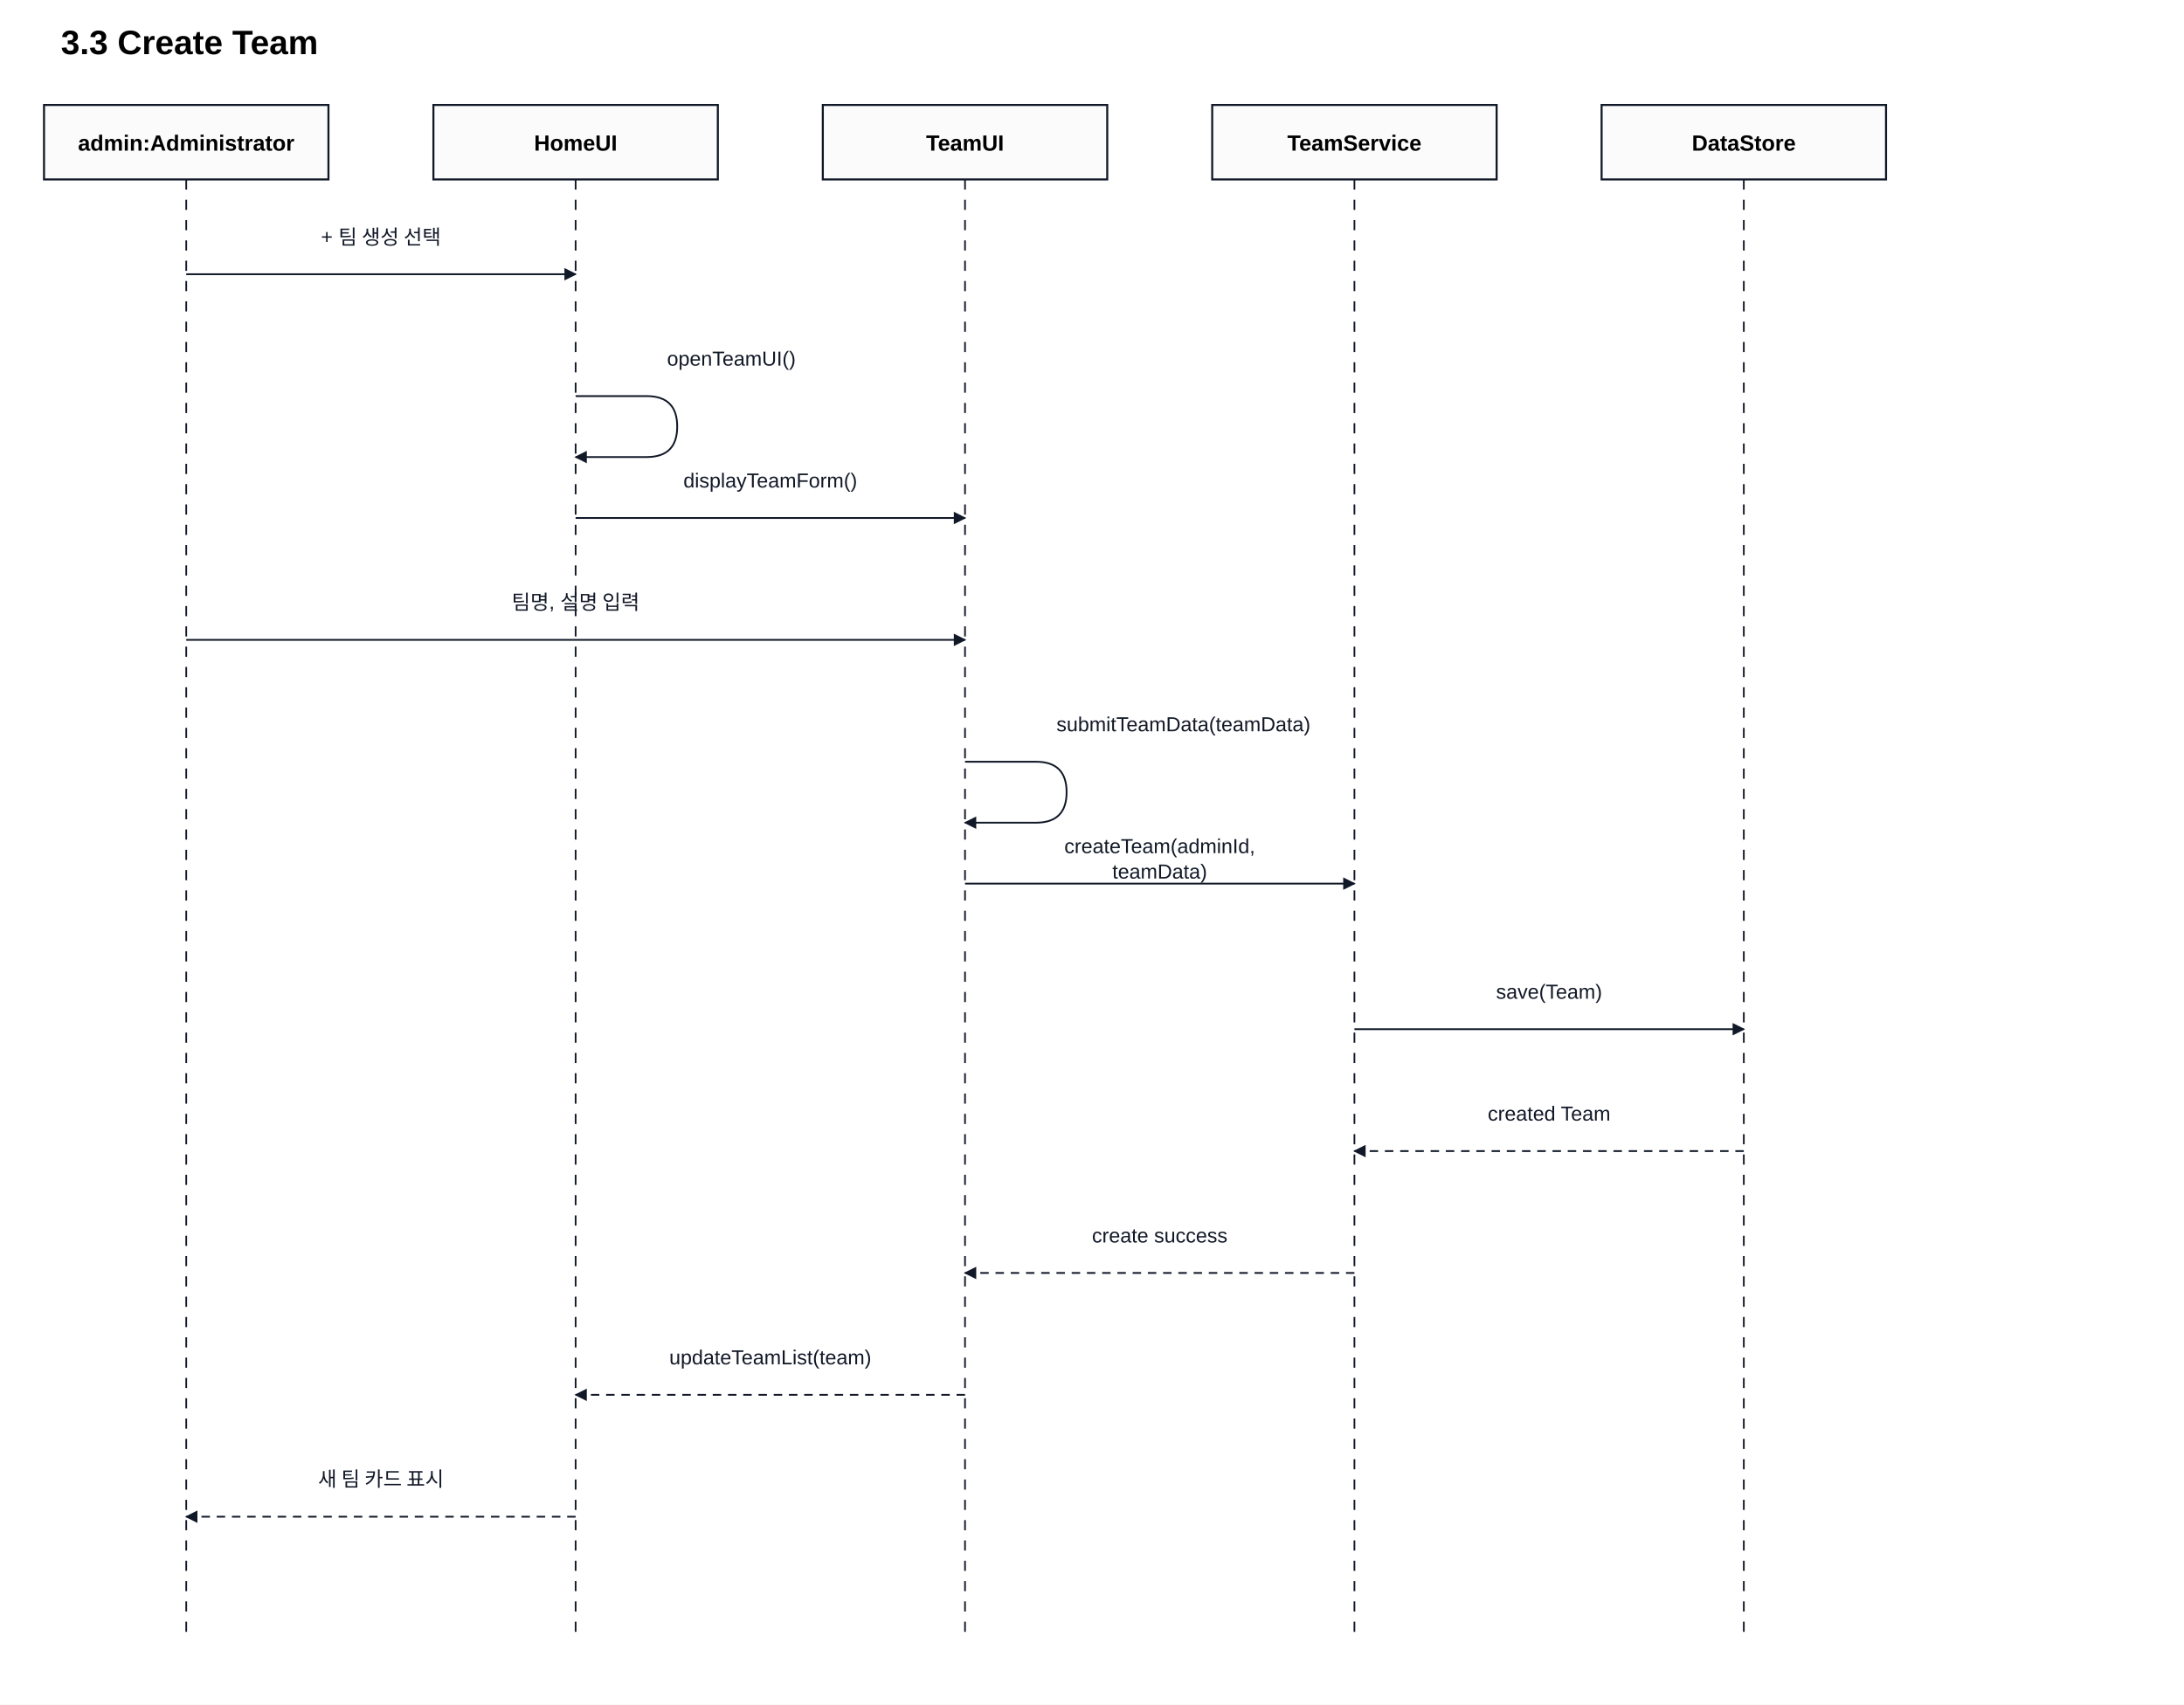
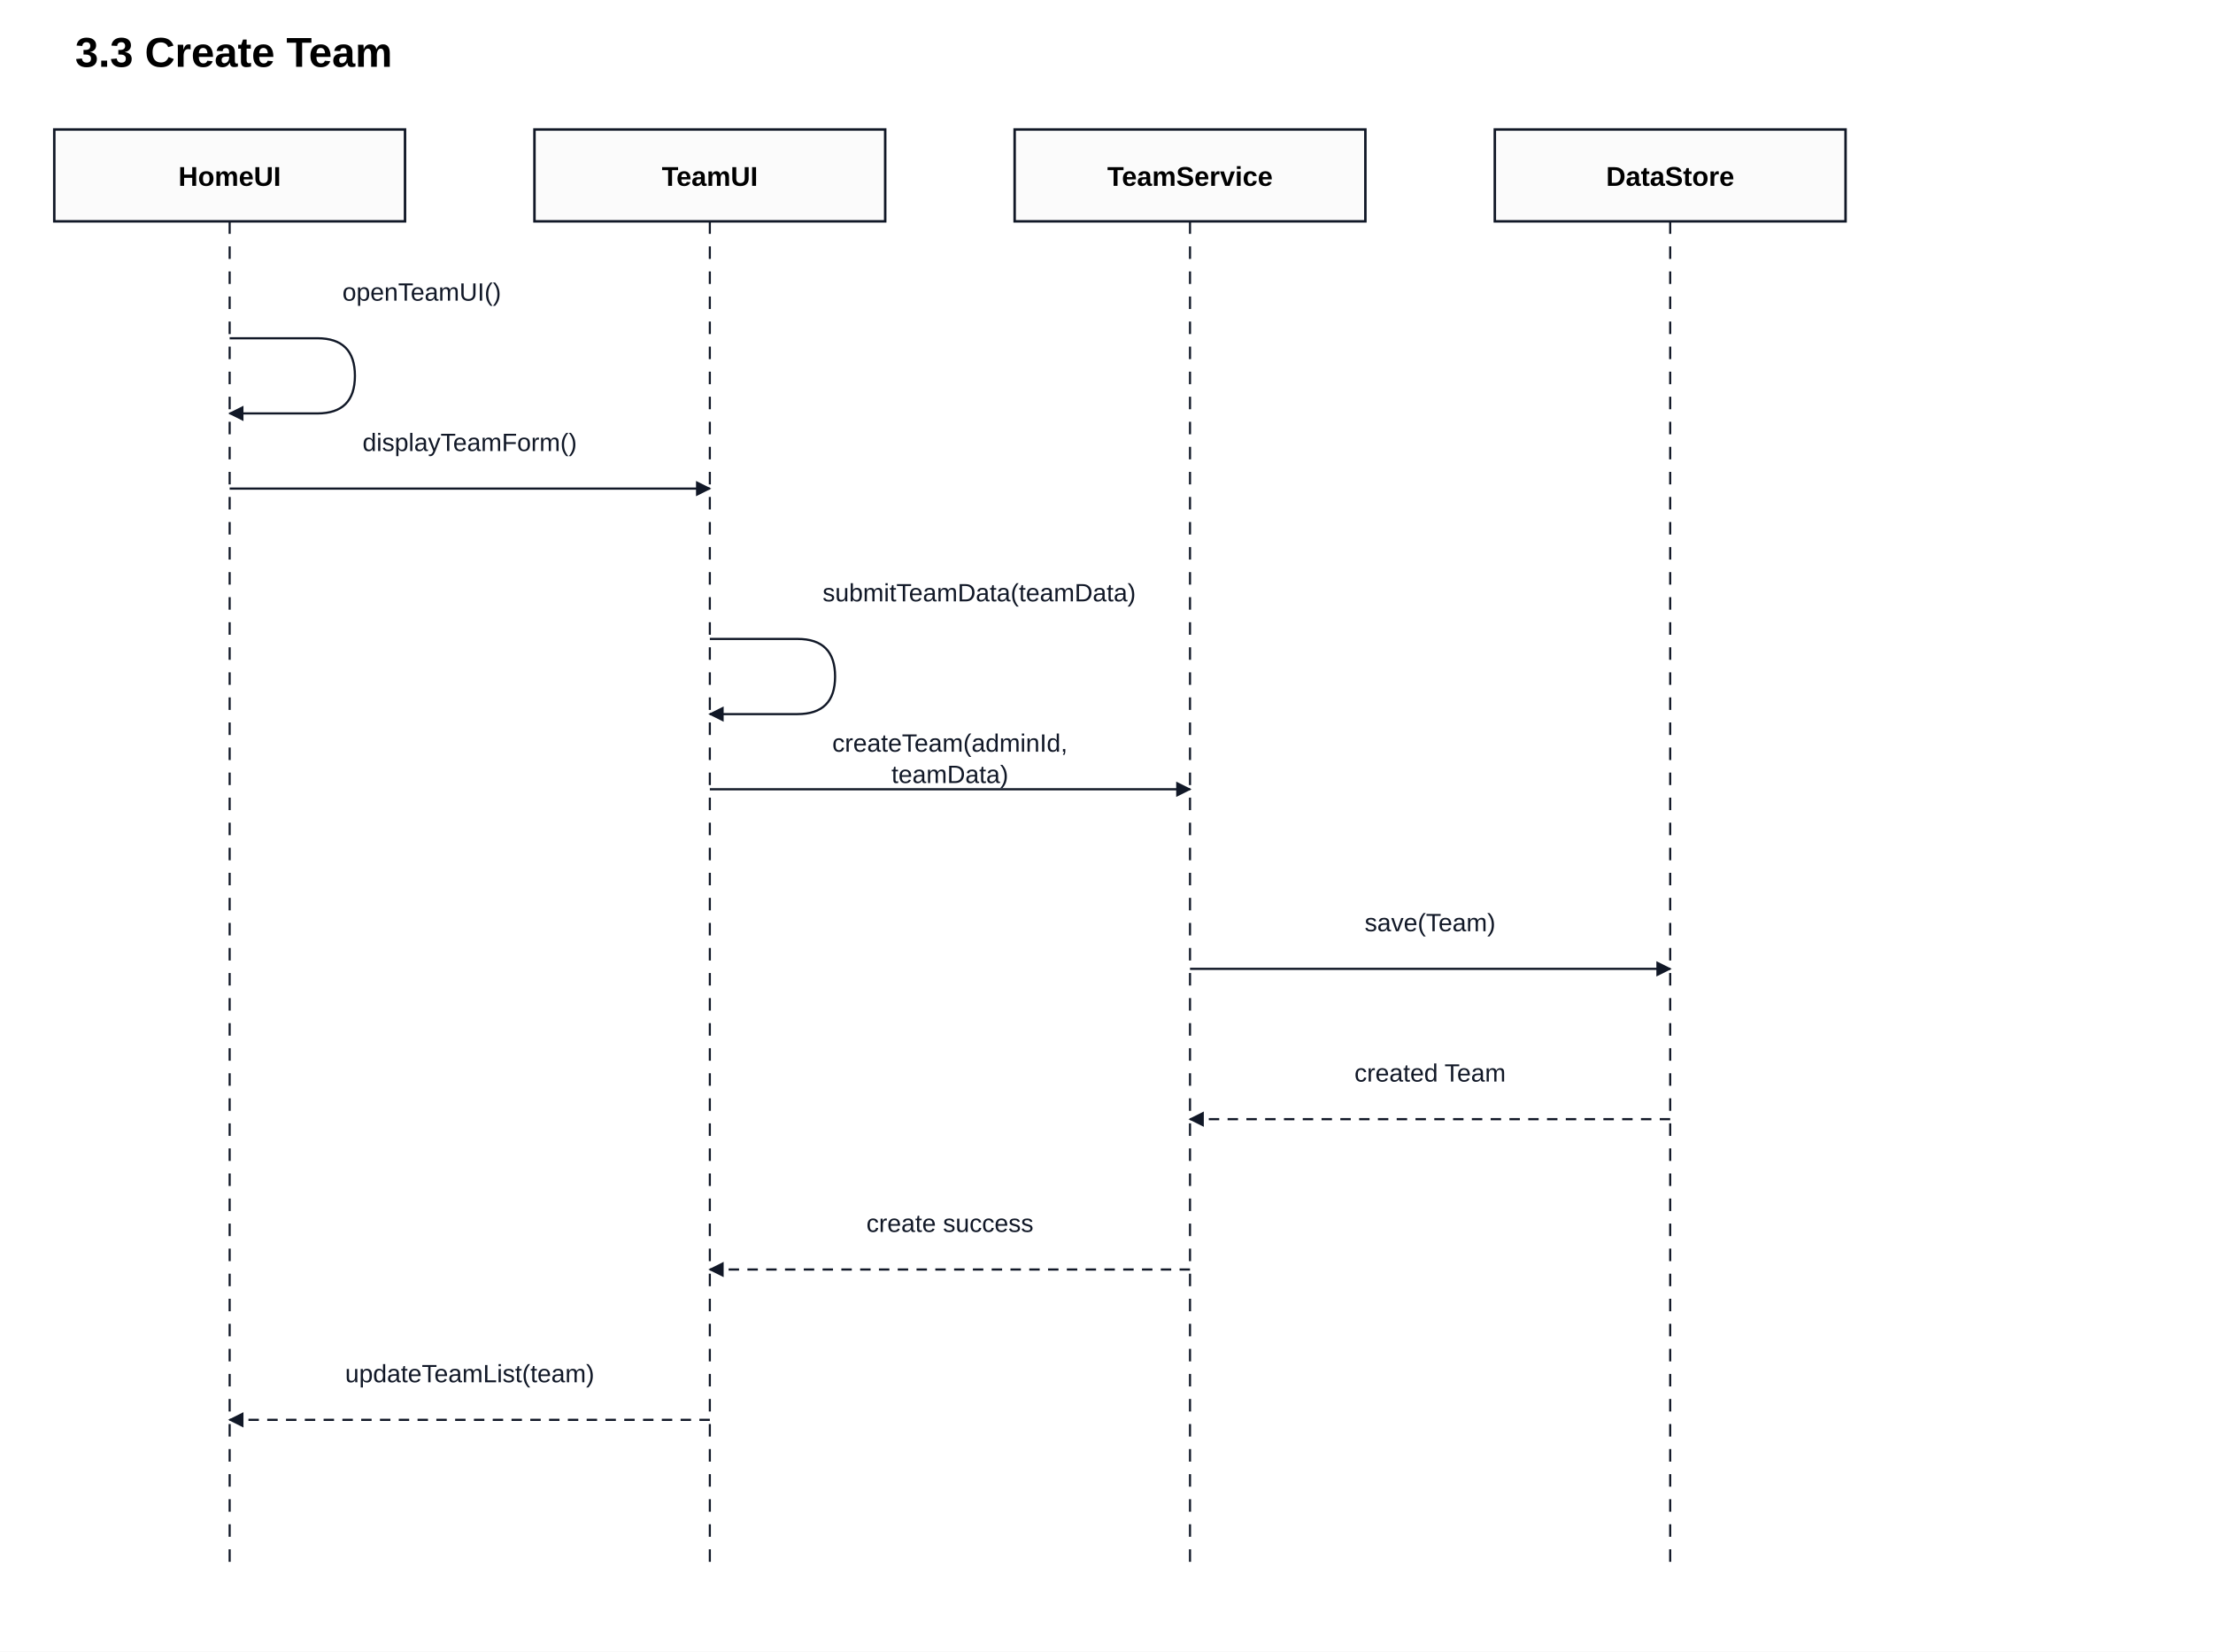
- <svg xmlns="http://www.w3.org/2000/svg" width="1290" height="1007" viewBox="0 0 1290 1007">
+ <svg xmlns="http://www.w3.org/2000/svg" width="1060" height="791" viewBox="0 0 1060 791">
  <defs>
    <marker id="arrow" viewBox="0 0 10 10" refX="9" refY="5" markerWidth="7" markerHeight="7" orient="auto">
      <path d="M0 0 L10 5 L0 10 z" fill="#111827" />
    </marker>
    <marker id="hollowArrow" viewBox="0 0 10 10" refX="9" refY="5" markerWidth="7" markerHeight="7" orient="auto">
      <path d="M0 0 L10 5 L0 10 z" fill="#fbfbfb" stroke="#111827" />
    </marker>
    <marker id="diamond" viewBox="0 0 16 10" refX="1" refY="5" markerWidth="11" markerHeight="9" orient="auto">
      <path d="M1 5 L8 1 L15 5 L8 9 z" fill="#111827" stroke="#111827" />
    </marker>
  </defs>
  <rect width="100%" height="100%" fill="#ffffff" />
  <text x="36" y="32" font-family="Arial, sans-serif" font-size="20" font-weight="700">3.3 Create Team</text>
  <rect x="26" y="62" width="168" height="44" fill="#fbfbfb" stroke="#111827" stroke-width="1.2" />
-   <text x="110" y="89" text-anchor="middle" font-family="Arial, sans-serif" font-size="13" font-weight="700">admin:Administrator</text>
-   <line x1="110" y1="106" x2="110" y2="967" stroke="#111827" stroke-width="1" stroke-dasharray="6 6" />
+   <text x="110" y="89" text-anchor="middle" font-family="Arial, sans-serif" font-size="13" font-weight="700">HomeUI</text>
+   <line x1="110" y1="106" x2="110" y2="751" stroke="#111827" stroke-width="1" stroke-dasharray="6 6" />
  <rect x="256" y="62" width="168" height="44" fill="#fbfbfb" stroke="#111827" stroke-width="1.2" />
-   <text x="340" y="89" text-anchor="middle" font-family="Arial, sans-serif" font-size="13" font-weight="700">HomeUI</text>
-   <line x1="340" y1="106" x2="340" y2="967" stroke="#111827" stroke-width="1" stroke-dasharray="6 6" />
+   <text x="340" y="89" text-anchor="middle" font-family="Arial, sans-serif" font-size="13" font-weight="700">TeamUI</text>
+   <line x1="340" y1="106" x2="340" y2="751" stroke="#111827" stroke-width="1" stroke-dasharray="6 6" />
  <rect x="486" y="62" width="168" height="44" fill="#fbfbfb" stroke="#111827" stroke-width="1.2" />
-   <text x="570" y="89" text-anchor="middle" font-family="Arial, sans-serif" font-size="13" font-weight="700">TeamUI</text>
-   <line x1="570" y1="106" x2="570" y2="967" stroke="#111827" stroke-width="1" stroke-dasharray="6 6" />
+   <text x="570" y="89" text-anchor="middle" font-family="Arial, sans-serif" font-size="13" font-weight="700">TeamService</text>
+   <line x1="570" y1="106" x2="570" y2="751" stroke="#111827" stroke-width="1" stroke-dasharray="6 6" />
  <rect x="716" y="62" width="168" height="44" fill="#fbfbfb" stroke="#111827" stroke-width="1.2" />
-   <text x="800" y="89" text-anchor="middle" font-family="Arial, sans-serif" font-size="13" font-weight="700">TeamService</text>
-   <line x1="800" y1="106" x2="800" y2="967" stroke="#111827" stroke-width="1" stroke-dasharray="6 6" />
-   <rect x="946" y="62" width="168" height="44" fill="#fbfbfb" stroke="#111827" stroke-width="1.2" />
-   <text x="1030" y="89" text-anchor="middle" font-family="Arial, sans-serif" font-size="13" font-weight="700">DataStore</text>
-   <line x1="1030" y1="106" x2="1030" y2="967" stroke="#111827" stroke-width="1" stroke-dasharray="6 6" />
-   <line x1="110" y1="162" x2="340" y2="162" stroke="#111827" stroke-width="1.05" marker-end="url(#arrow)" />
-   <text x="225" y="144" text-anchor="middle" font-family="Arial, sans-serif" font-size="12" font-weight="400" fill="#111827">+ 팀 생성 선택</text>
-   <path d="M340 234 h42 q18 0 18 18 q0 18 -18 18 h-42" fill="none" stroke="#111827" stroke-width="1.05" marker-end="url(#arrow)" />
-   <text x="394" y="216" text-anchor="start" font-family="Arial, sans-serif" font-size="12" font-weight="400" fill="#111827">openTeamUI()</text>
-   <line x1="340" y1="306" x2="570" y2="306" stroke="#111827" stroke-width="1.05" marker-end="url(#arrow)" />
-   <text x="455" y="288" text-anchor="middle" font-family="Arial, sans-serif" font-size="12" font-weight="400" fill="#111827">displayTeamForm()</text>
-   <line x1="110" y1="378" x2="570" y2="378" stroke="#111827" stroke-width="1.05" marker-end="url(#arrow)" />
-   <text x="340" y="360" text-anchor="middle" font-family="Arial, sans-serif" font-size="12" font-weight="400" fill="#111827">팀명, 설명 입력</text>
-   <path d="M570 450 h42 q18 0 18 18 q0 18 -18 18 h-42" fill="none" stroke="#111827" stroke-width="1.05" marker-end="url(#arrow)" />
-   <text x="624" y="432" text-anchor="start" font-family="Arial, sans-serif" font-size="12" font-weight="400" fill="#111827">submitTeamData(teamData)</text>
-   <line x1="570" y1="522" x2="800" y2="522" stroke="#111827" stroke-width="1.05" marker-end="url(#arrow)" />
-   <text x="685" y="504" text-anchor="middle" font-family="Arial, sans-serif" font-size="12" font-weight="400" fill="#111827">createTeam(adminId,</text>
-   <text x="685" y="519" text-anchor="middle" font-family="Arial, sans-serif" font-size="12" font-weight="400" fill="#111827">teamData)</text>
-   <line x1="800" y1="608" x2="1030" y2="608" stroke="#111827" stroke-width="1.05" marker-end="url(#arrow)" />
-   <text x="915" y="590" text-anchor="middle" font-family="Arial, sans-serif" font-size="12" font-weight="400" fill="#111827">save(Team)</text>
-   <line x1="1030" y1="680" x2="800" y2="680" stroke="#111827" stroke-width="1.05" marker-end="url(#arrow)" stroke-dasharray="5 4" />
-   <text x="915" y="662" text-anchor="middle" font-family="Arial, sans-serif" font-size="12" font-weight="400" fill="#111827">created Team</text>
-   <line x1="800" y1="752" x2="570" y2="752" stroke="#111827" stroke-width="1.05" marker-end="url(#arrow)" stroke-dasharray="5 4" />
-   <text x="685" y="734" text-anchor="middle" font-family="Arial, sans-serif" font-size="12" font-weight="400" fill="#111827">create success</text>
-   <line x1="570" y1="824" x2="340" y2="824" stroke="#111827" stroke-width="1.05" marker-end="url(#arrow)" stroke-dasharray="5 4" />
-   <text x="455" y="806" text-anchor="middle" font-family="Arial, sans-serif" font-size="12" font-weight="400" fill="#111827">updateTeamList(team)</text>
-   <line x1="340" y1="896" x2="110" y2="896" stroke="#111827" stroke-width="1.05" marker-end="url(#arrow)" stroke-dasharray="5 4" />
-   <text x="225" y="878" text-anchor="middle" font-family="Arial, sans-serif" font-size="12" font-weight="400" fill="#111827">새 팀 카드 표시</text>
+   <text x="800" y="89" text-anchor="middle" font-family="Arial, sans-serif" font-size="13" font-weight="700">DataStore</text>
+   <line x1="800" y1="106" x2="800" y2="751" stroke="#111827" stroke-width="1" stroke-dasharray="6 6" />
+   <path d="M110 162 h42 q18 0 18 18 q0 18 -18 18 h-42" fill="none" stroke="#111827" stroke-width="1.05" marker-end="url(#arrow)" />
+   <text x="164" y="144" text-anchor="start" font-family="Arial, sans-serif" font-size="12" font-weight="400" fill="#111827">openTeamUI()</text>
+   <line x1="110" y1="234" x2="340" y2="234" stroke="#111827" stroke-width="1.05" marker-end="url(#arrow)" />
+   <text x="225" y="216" text-anchor="middle" font-family="Arial, sans-serif" font-size="12" font-weight="400" fill="#111827">displayTeamForm()</text>
+   <path d="M340 306 h42 q18 0 18 18 q0 18 -18 18 h-42" fill="none" stroke="#111827" stroke-width="1.05" marker-end="url(#arrow)" />
+   <text x="394" y="288" text-anchor="start" font-family="Arial, sans-serif" font-size="12" font-weight="400" fill="#111827">submitTeamData(teamData)</text>
+   <line x1="340" y1="378" x2="570" y2="378" stroke="#111827" stroke-width="1.05" marker-end="url(#arrow)" />
+   <text x="455" y="360" text-anchor="middle" font-family="Arial, sans-serif" font-size="12" font-weight="400" fill="#111827">createTeam(adminId,</text>
+   <text x="455" y="375" text-anchor="middle" font-family="Arial, sans-serif" font-size="12" font-weight="400" fill="#111827">teamData)</text>
+   <line x1="570" y1="464" x2="800" y2="464" stroke="#111827" stroke-width="1.05" marker-end="url(#arrow)" />
+   <text x="685" y="446" text-anchor="middle" font-family="Arial, sans-serif" font-size="12" font-weight="400" fill="#111827">save(Team)</text>
+   <line x1="800" y1="536" x2="570" y2="536" stroke="#111827" stroke-width="1.05" marker-end="url(#arrow)" stroke-dasharray="5 4" />
+   <text x="685" y="518" text-anchor="middle" font-family="Arial, sans-serif" font-size="12" font-weight="400" fill="#111827">created Team</text>
+   <line x1="570" y1="608" x2="340" y2="608" stroke="#111827" stroke-width="1.05" marker-end="url(#arrow)" stroke-dasharray="5 4" />
+   <text x="455" y="590" text-anchor="middle" font-family="Arial, sans-serif" font-size="12" font-weight="400" fill="#111827">create success</text>
+   <line x1="340" y1="680" x2="110" y2="680" stroke="#111827" stroke-width="1.05" marker-end="url(#arrow)" stroke-dasharray="5 4" />
+   <text x="225" y="662" text-anchor="middle" font-family="Arial, sans-serif" font-size="12" font-weight="400" fill="#111827">updateTeamList(team)</text>
</svg>
